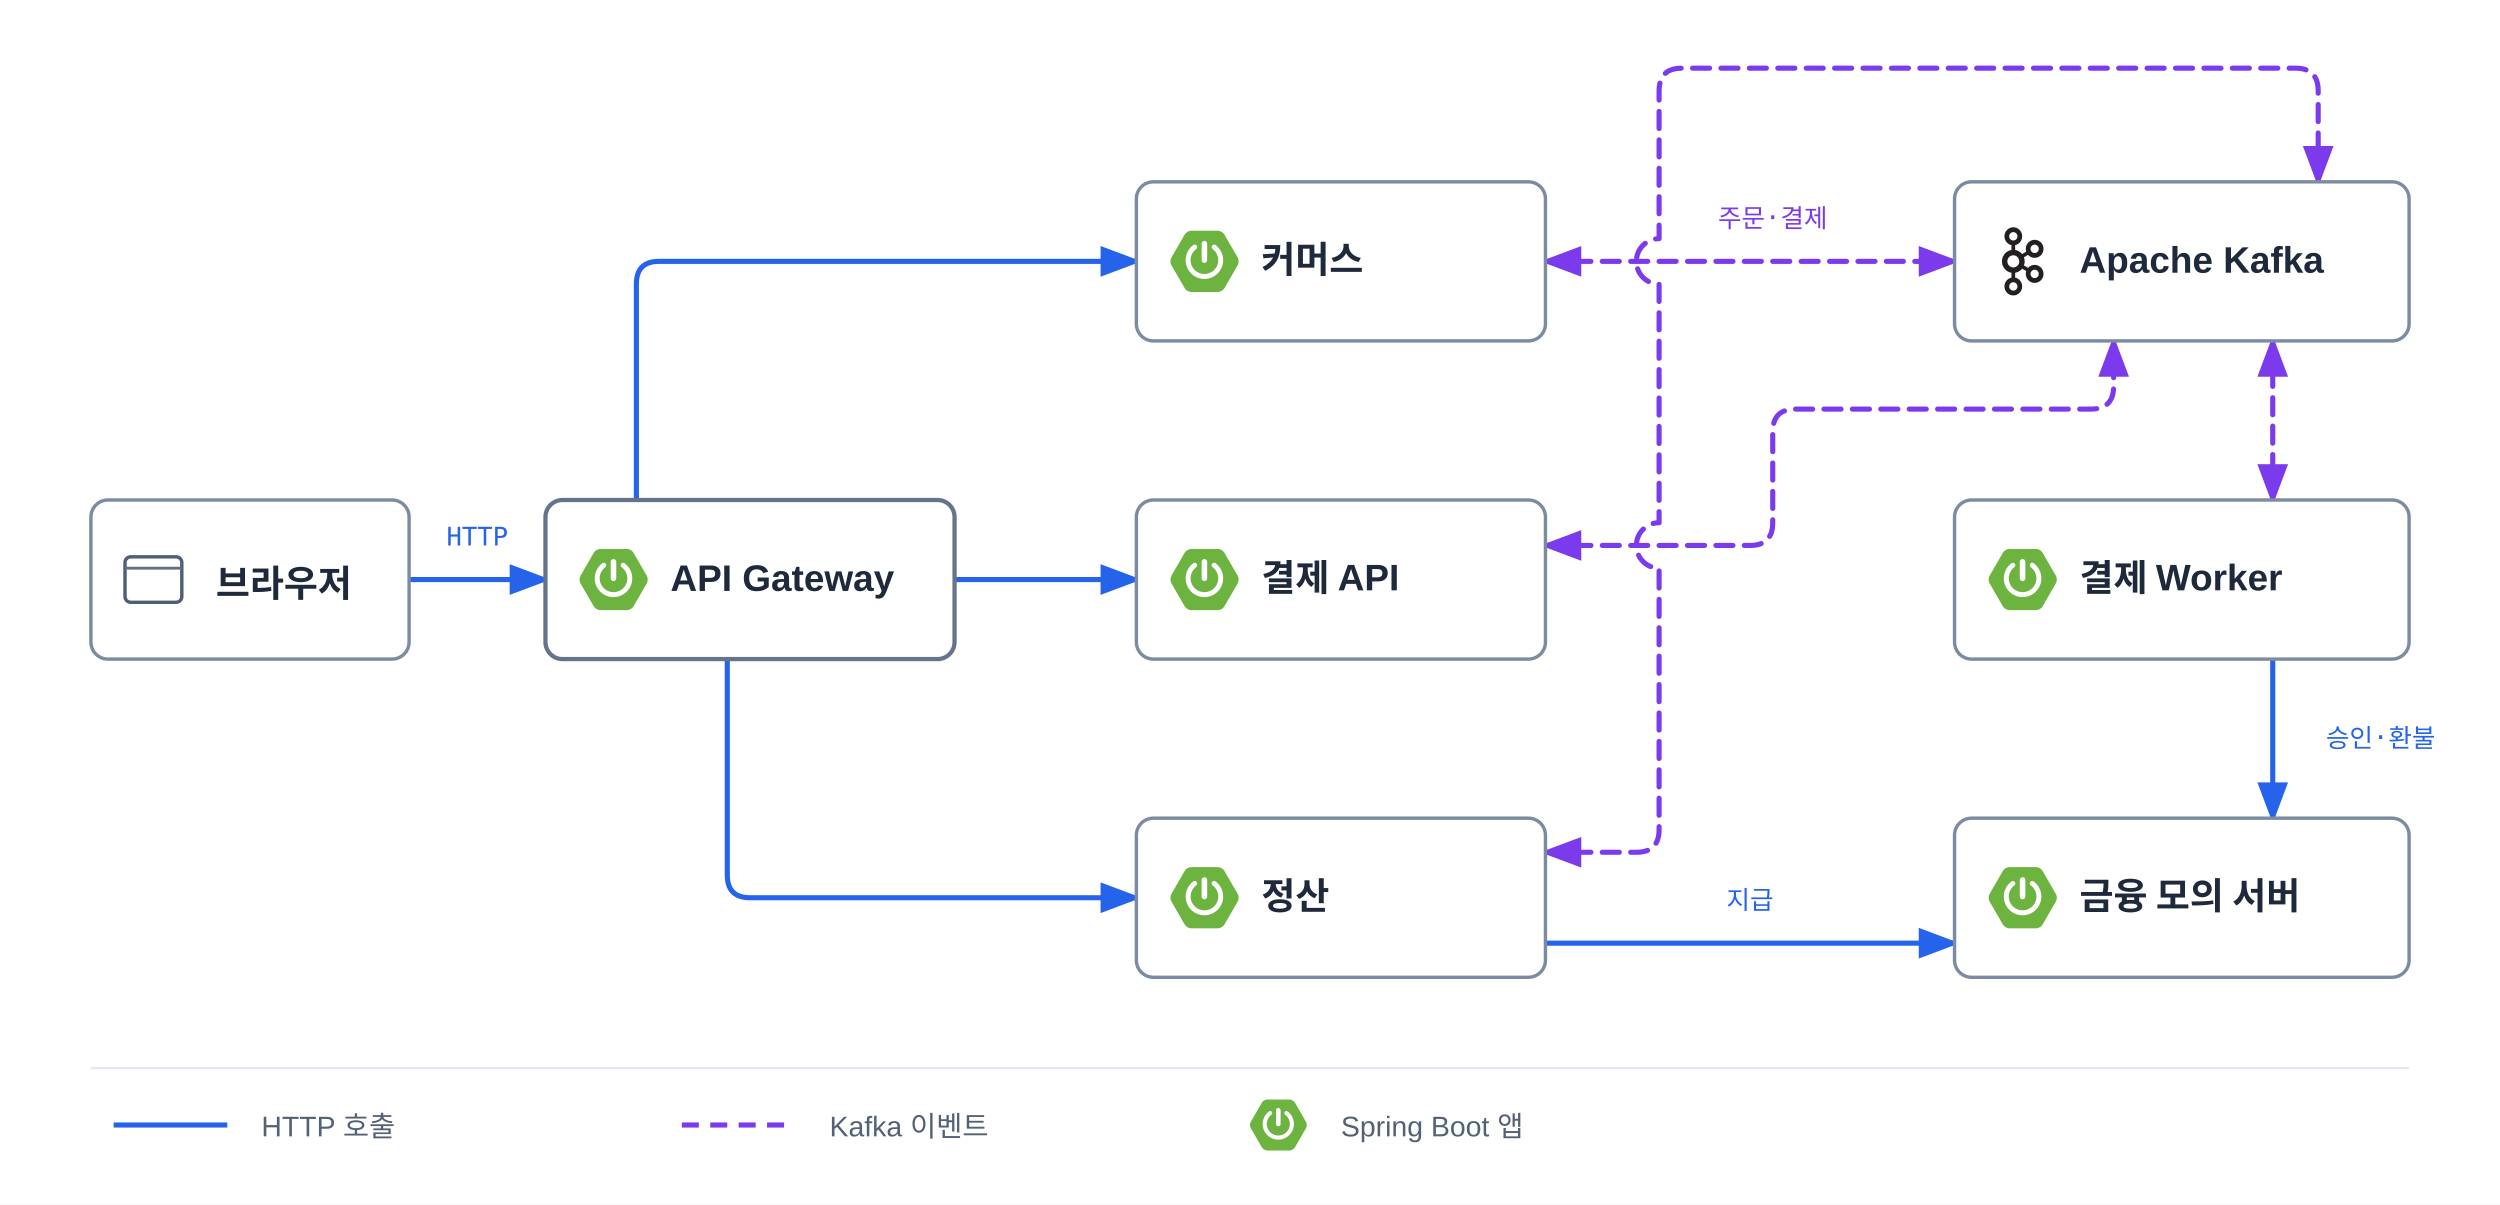
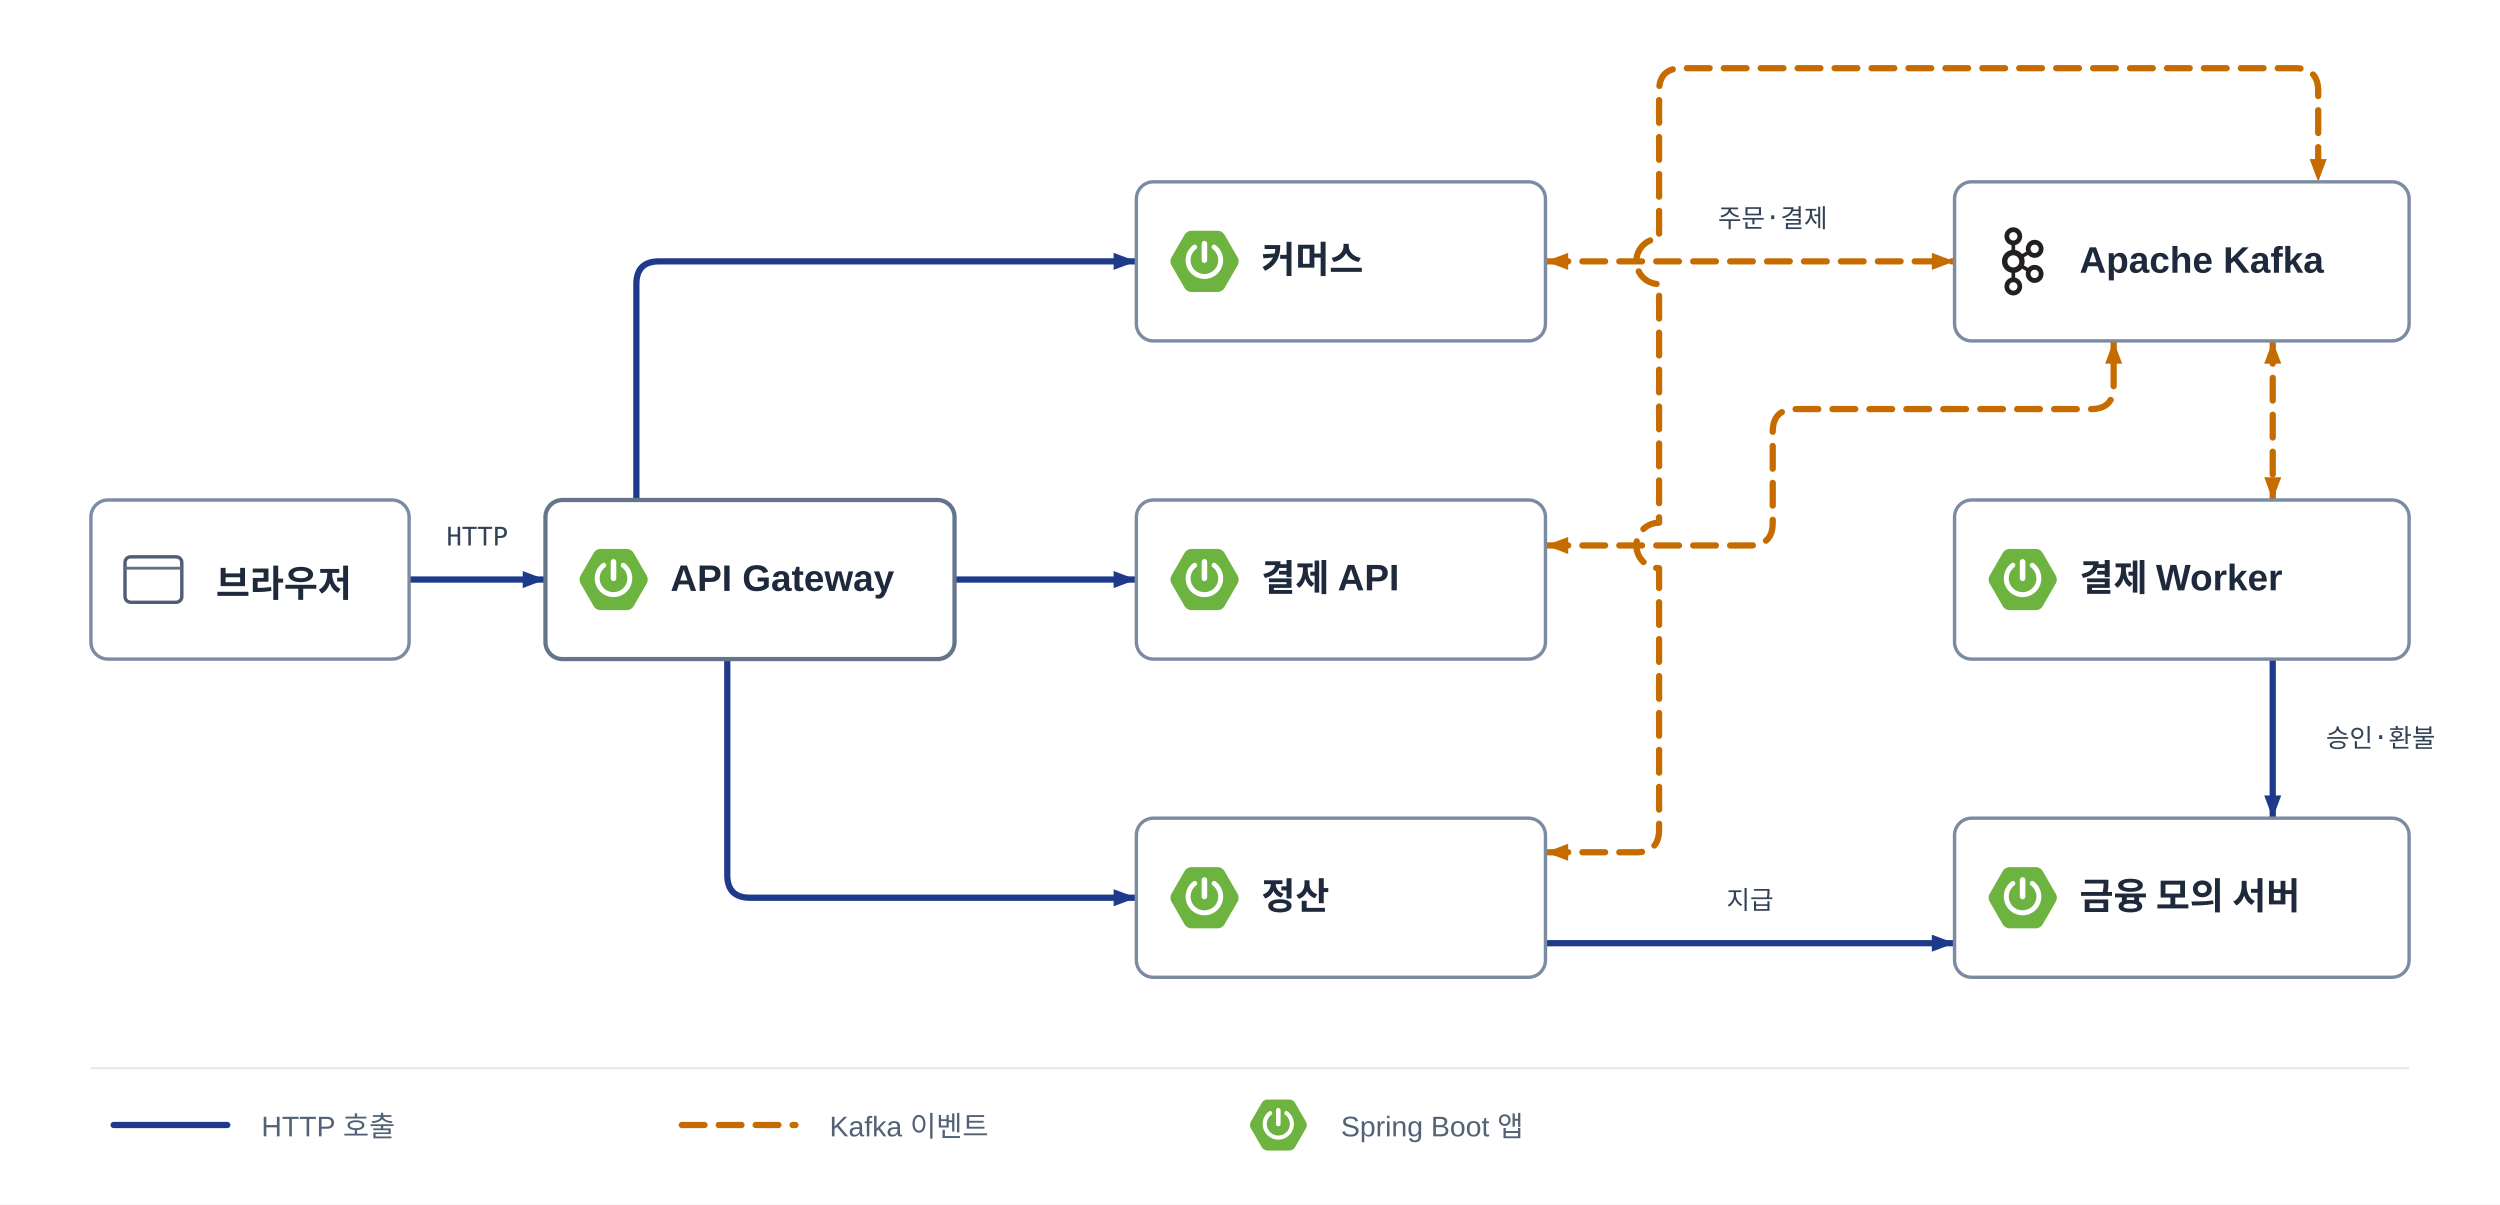
<svg xmlns="http://www.w3.org/2000/svg" width="880" height="424" viewBox="0 0 880 424" role="img" aria-labelledby="title desc">
  <defs>
    <marker id="arrow" markerWidth="8" markerHeight="6" refX="8" refY="3" orient="auto-start-reverse" markerUnits="userSpaceOnUse">
      <polygon points="0 0,8 3,0 6" fill="#607084" />
    </marker>
    <marker id="arrow-link" markerWidth="8" markerHeight="6" refX="8" refY="3" orient="auto-start-reverse" markerUnits="userSpaceOnUse">
      <polygon points="0 0,8 3,0 6" fill="#356b94" />
    </marker>
    <marker id="arrow-accent" markerWidth="8" markerHeight="6" refX="8" refY="3" orient="auto-start-reverse" markerUnits="userSpaceOnUse">
      <polygon points="0 0,8 3,0 6" fill="#607084" />
    </marker>
    <symbol id="logo-springboot" viewBox="0 0 24 24" fill="#6DB33F">
      <path d="m23.693 10.706-4.73-8.184c-.409-.711-1.417-1.294-2.24-1.294H7.272c-.819 0-1.831.584-2.24 1.294L.307 10.706c-.409.711-.409 1.873 0 2.584l4.725 8.189c.409.711 1.417 1.294 2.24 1.294h9.455c.819 0 1.826-.584 2.24-1.294l4.725-8.189c.409-.711.409-1.873 0-2.584zM10.976 5.755c0-.536.438-.974.974-.974s.974.438.974.974v5.822c0 .537-.438.974-.974.974s-.974-.438-.974-.974zm.974 12.429c-3.643 0-6.608-2.965-6.608-6.608.005-2.09.993-4.052 2.668-5.304a.866.866 0 0 1 1.214.179.866.866 0 0 1-.179 1.214c-2.16 1.605-2.612 4.659-1.007 6.819 1.605 2.16 4.659 2.612 6.819 1.007 1.238-.918 1.967-2.372 1.967-3.916a4.897 4.897 0 0 0-1.986-3.925c-.386-.282-.466-.828-.184-1.214.282-.386.828-.466 1.214-.183 1.69 1.247 2.683 3.224 2.687 5.323 0 3.647-2.965 6.608-6.608 6.608z" />
    </symbol>
    <symbol id="logo-apachekafka" viewBox="0 0 24 24" fill="#231F20">
      <path d="M9.71 2.136a1.43 1.43 0 0 0-2.047 0h-.007a1.48 1.48 0 0 0-.421 1.042c0 .41.161.777.422 1.039l.007.007c.257.264.616.426 1.019.426.404 0 .766-.162 1.027-.426l.003-.007c.261-.262.421-.629.421-1.039 0-.408-.159-.777-.421-1.042H9.71zM8.683 22.295c.404 0 .766-.167 1.027-.429l.003-.008c.261-.261.421-.631.421-1.036 0-.41-.159-.778-.421-1.044H9.71a1.42 1.42 0 0 0-1.027-.432 1.4 1.4 0 0 0-1.02.432h-.007c-.26.266-.422.634-.422 1.044 0 .406.161.775.422 1.036l.007.008c.258.262.617.429 1.02.429zm7.89-4.462c.359-.096.683-.33.882-.684l.027-.052a1.47 1.47 0 0 0 .114-1.067 1.454 1.454 0 0 0-.675-.896l-.021-.014a1.425 1.425 0 0 0-1.078-.132c-.36.091-.684.335-.881.686-.2.349-.241.75-.146 1.119.099.363.33.691.675.896h.002c.346.203.737.239 1.101.144zm-6.405-7.342a2.083 2.083 0 0 0-1.485-.627c-.58 0-1.103.242-1.482.627-.378.385-.612.916-.612 1.507s.233 1.124.612 1.514a2.08 2.08 0 0 0 2.967 0c.379-.39.612-.923.612-1.514s-.233-1.122-.612-1.507zm-.835-2.51c.843.141 1.6.552 2.178 1.144h.004c.092.093.182.196.265.299l1.446-.851a3.176 3.176 0 0 1-.047-1.808 3.149 3.149 0 0 1 1.456-1.926l.025-.016a3.062 3.062 0 0 1 2.345-.306c.77.21 1.465.721 1.898 1.482v.002c.431.757.518 1.626.313 2.408a3.145 3.145 0 0 1-1.456 1.928l-.198.118h-.02a3.095 3.095 0 0 1-2.154.201 3.127 3.127 0 0 1-1.514-.944l-1.444.848a4.162 4.162 0 0 1 0 2.879l1.444.846c.413-.47.939-.789 1.514-.944a3.041 3.041 0 0 1 2.371.319l.048.023v.002a3.17 3.17 0 0 1 1.408 1.906 3.215 3.215 0 0 1-.313 2.405l-.026.053-.003-.005a3.147 3.147 0 0 1-1.867 1.436 3.096 3.096 0 0 1-2.371-.318v-.006a3.156 3.156 0 0 1-1.456-1.927 3.175 3.175 0 0 1 .047-1.805l-1.446-.848a3.905 3.905 0 0 1-.265.294l-.004.005a3.938 3.938 0 0 1-2.178 1.138v1.699a3.09 3.09 0 0 1 1.56.862l.002.004c.565.572.914 1.368.914 2.243 0 .873-.35 1.664-.914 2.239l-.002.009a3.1 3.1 0 0 1-2.21.931 3.1 3.1 0 0 1-2.206-.93h-.002v-.009a3.186 3.186 0 0 1-.916-2.239c0-.875.35-1.672.916-2.243v-.004h.002a3.1 3.1 0 0 1 1.558-.862v-1.699a3.926 3.926 0 0 1-2.176-1.138l-.006-.005a4.098 4.098 0 0 1-1.173-2.874c0-1.122.452-2.136 1.173-2.872h.006a3.947 3.947 0 0 1 2.176-1.144V6.289a3.137 3.137 0 0 1-1.558-.864h-.002v-.004a3.192 3.192 0 0 1-.916-2.243c0-.871.35-1.669.916-2.243l.002-.002A3.084 3.084 0 0 1 8.683 0c.861 0 1.641.355 2.21.932v.002h.002c.565.574.914 1.372.914 2.243 0 .876-.35 1.667-.914 2.243l-.002.005a3.142 3.142 0 0 1-1.56.864v1.692zm8.121-1.129l-.012-.019a1.452 1.452 0 0 0-.87-.668 1.43 1.43 0 0 0-1.103.146h.002c-.347.2-.58.529-.677.896-.095.365-.054.768.146 1.119l.007.009c.2.347.519.579.874.673.357.103.755.059 1.098-.144l.019-.009a1.47 1.47 0 0 0 .657-.885 1.493 1.493 0 0 0-.141-1.118" />
    </symbol>
    <symbol id="logo-browser" viewBox="0 0 24 24" fill="none" stroke="#64748b" stroke-width="1.5" stroke-linecap="round">
      <rect x="2" y="4" width="20" height="16" rx="2" />
      <path d="M2 9h20M5 6.5h.1M8 6.5h.1" />
    </symbol>
-     <marker id="arrow-http" markerWidth="8" markerHeight="6" refX="7" refY="3" orient="auto-start-reverse">
-       <path d="M0 0 8 3 0 6Z" fill="#2563eb" />
+     <marker id="arrow-http" markerWidth="8" markerHeight="6" refX="8" refY="3" orient="auto-start-reverse" markerUnits="userSpaceOnUse" viewBox="0 0 8 6">
+       <path d="M0 0 8 3 0 6Z" fill="#1e3a8a" />
    </marker>
-     <marker id="arrow-event" markerWidth="8" markerHeight="6" refX="7" refY="3" orient="auto-start-reverse">
-       <path d="M0 0 8 3 0 6Z" fill="#7c3aed" />
+     <marker id="arrow-event" markerWidth="8" markerHeight="6" refX="8" refY="3" orient="auto-start-reverse" markerUnits="userSpaceOnUse" viewBox="0 0 8 6">
+       <path d="M0 0 8 3 0 6Z" fill="#c56b00" />
    </marker>
  </defs>
  <rect width="880" height="424" fill="#ffffff" />
-   <path id="browser-gateway" data-edge="true" d="M144 204 H192" fill="none" stroke="#2563eb" stroke-width="1.8" stroke-linejoin="round" stroke-linecap="round" marker-end="url(#arrow-http)" data-flow="http" />
+   <path id="browser-gateway" data-edge="true" d="M144 204 H192" fill="none" stroke="#1e3a8a" stroke-width="2.2" stroke-linejoin="round" stroke-linecap="round" marker-end="url(#arrow-http)" data-flow="http" />
  <rect x="148.0" y="182" width="40" height="14" fill="#ffffff" data-label-for="browser-gateway" />
-   <text x="168" y="192" font-family="Geist Mono, SFMono-Regular, monospace" font-size="9" fill="#2563eb" font-weight="400" text-anchor="middle" data-label-for="browser-gateway">HTTP</text>
-   <path id="gateway-commerce" data-edge="true" d="M224 176 V100 Q224 92 232 92 H400" fill="none" stroke="#2563eb" stroke-width="1.8" stroke-linejoin="round" stroke-linecap="round" marker-end="url(#arrow-http)" data-flow="http" />
-   <path id="gateway-payment-api" data-edge="true" d="M336 204 H400" fill="none" stroke="#2563eb" stroke-width="1.8" stroke-linejoin="round" stroke-linecap="round" marker-end="url(#arrow-http)" data-flow="http" />
-   <path id="gateway-settlement" data-edge="true" d="M256 232 V308 Q256 316 264 316 H400" fill="none" stroke="#2563eb" stroke-width="1.8" stroke-linejoin="round" stroke-linecap="round" marker-end="url(#arrow-http)" data-flow="http" />
-   <path id="commerce-events" data-edge="true" d="M544 92 H688" fill="none" stroke="#7c3aed" stroke-width="1.8" stroke-linejoin="round" stroke-linecap="round" marker-end="url(#arrow-event)" marker-start="url(#arrow-event)" data-flow="event" stroke-dasharray="6 4" />
+   <text x="168" y="192" font-family="Geist Mono, SFMono-Regular, monospace" font-size="9" fill="#334155" font-weight="400" text-anchor="middle" data-label-for="browser-gateway">HTTP</text>
+   <path id="gateway-commerce" data-edge="true" d="M224 176 V100 Q224 92 232 92 H400" fill="none" stroke="#1e3a8a" stroke-width="2.2" stroke-linejoin="round" stroke-linecap="round" marker-end="url(#arrow-http)" data-flow="http" />
+   <path id="gateway-payment-api" data-edge="true" d="M336 204 H400" fill="none" stroke="#1e3a8a" stroke-width="2.2" stroke-linejoin="round" stroke-linecap="round" marker-end="url(#arrow-http)" data-flow="http" />
+   <path id="gateway-settlement" data-edge="true" d="M256 232 V308 Q256 316 264 316 H400" fill="none" stroke="#1e3a8a" stroke-width="2.2" stroke-linejoin="round" stroke-linecap="round" marker-end="url(#arrow-http)" data-flow="http" />
+   <path id="commerce-events" data-edge="true" d="M544 92 H688" fill="none" stroke="#c56b00" stroke-width="2.2" stroke-linejoin="round" stroke-linecap="round" marker-end="url(#arrow-event)" marker-start="url(#arrow-event)" data-flow="event" stroke-dasharray="8 5" />
  <rect x="594" y="70" width="60" height="14" fill="#ffffff" data-label-for="commerce-events" />
-   <text x="624" y="80" font-family="Geist Mono, SFMono-Regular, monospace" font-size="9" fill="#7c3aed" font-weight="400" text-anchor="middle" data-label-for="commerce-events">주문·결제</text>
-   <path id="payment-events" data-edge="true" d="M544 192 H616 Q624 192 624 184 V152 Q624 144 632 144 H736 Q744 144 744 136 V120" fill="none" stroke="#7c3aed" stroke-width="1.8" stroke-linejoin="round" stroke-linecap="round" marker-end="url(#arrow-event)" marker-start="url(#arrow-event)" data-flow="event" stroke-dasharray="6 4" />
-   <path id="worker-events" data-edge="true" d="M800 120 V176" fill="none" stroke="#7c3aed" stroke-width="1.8" stroke-linejoin="round" stroke-linecap="round" marker-end="url(#arrow-event)" marker-start="url(#arrow-event)" data-flow="event" stroke-dasharray="6 4" />
-   <path id="settlement-events" data-edge="true" d="M544 300 H576 Q584 300 584 292 V200 a8 8 0 0 1 0 -16 V100 a8 8 0 0 1 0 -16 V32 Q584 24 592 24 H808 Q816 24 816 32 V64" fill="none" stroke="#7c3aed" stroke-width="1.8" stroke-linejoin="round" stroke-linecap="round" marker-end="url(#arrow-event)" marker-start="url(#arrow-event)" data-flow="event" stroke-dasharray="6 4" />
-   <path id="worker-pg" data-edge="true" d="M800 232 V288" fill="none" stroke="#2563eb" stroke-width="1.8" stroke-linejoin="round" stroke-linecap="round" marker-end="url(#arrow-http)" data-flow="http" />
+   <text x="624" y="80" font-family="Geist Mono, SFMono-Regular, monospace" font-size="9" fill="#334155" font-weight="400" text-anchor="middle" data-label-for="commerce-events">주문·결제</text>
+   <path id="payment-events" data-edge="true" d="M544 192 H616 Q624 192 624 184 V152 Q624 144 632 144 H736 Q744 144 744 136 V120" fill="none" stroke="#c56b00" stroke-width="2.2" stroke-linejoin="round" stroke-linecap="round" marker-end="url(#arrow-event)" marker-start="url(#arrow-event)" data-flow="event" stroke-dasharray="8 5" />
+   <path id="worker-events" data-edge="true" d="M800 120 V176" fill="none" stroke="#c56b00" stroke-width="2.2" stroke-linejoin="round" stroke-linecap="round" marker-end="url(#arrow-event)" marker-start="url(#arrow-event)" data-flow="event" stroke-dasharray="8 5" />
+   <path id="settlement-events" data-edge="true" d="M544 300 H576 Q584 300 584 292 V200 a8 8 0 0 1 0 -16 V100 a8 8 0 0 1 0 -16 V32 Q584 24 592 24 H808 Q816 24 816 32 V64" fill="none" stroke="#c56b00" stroke-width="2.2" stroke-linejoin="round" stroke-linecap="round" marker-end="url(#arrow-event)" marker-start="url(#arrow-event)" data-flow="event" stroke-dasharray="8 5" />
+   <path id="worker-pg" data-edge="true" d="M800 232 V288" fill="none" stroke="#1e3a8a" stroke-width="2.2" stroke-linejoin="round" stroke-linecap="round" marker-end="url(#arrow-http)" data-flow="http" />
  <rect x="808" y="253" width="60" height="14" fill="#ffffff" data-label-for="worker-pg" />
-   <text x="838.0" y="263" font-family="Geist Mono, SFMono-Regular, monospace" font-size="9" fill="#2563eb" font-weight="400" text-anchor="middle" data-label-for="worker-pg">승인·환불</text>
-   <path id="settlement-payout" data-edge="true" d="M544 332 H688" fill="none" stroke="#2563eb" stroke-width="1.8" stroke-linejoin="round" stroke-linecap="round" marker-end="url(#arrow-http)" data-flow="http" />
+   <text x="838.0" y="263" font-family="Geist Mono, SFMono-Regular, monospace" font-size="9" fill="#334155" font-weight="400" text-anchor="middle" data-label-for="worker-pg">승인·환불</text>
+   <path id="settlement-payout" data-edge="true" d="M544 332 H688" fill="none" stroke="#1e3a8a" stroke-width="2.2" stroke-linejoin="round" stroke-linecap="round" marker-end="url(#arrow-http)" data-flow="http" />
  <rect x="598.0" y="310" width="36" height="14" fill="#ffffff" data-label-for="settlement-payout" />
-   <text x="616" y="320" font-family="Geist Mono, SFMono-Regular, monospace" font-size="9" fill="#2563eb" font-weight="400" text-anchor="middle" data-label-for="settlement-payout">지급</text>
+   <text x="616" y="320" font-family="Geist Mono, SFMono-Regular, monospace" font-size="9" fill="#334155" font-weight="400" text-anchor="middle" data-label-for="settlement-payout">지급</text>
  <g id="browser" data-node="true" data-box="32,176,112,56" data-tech="component">
    <rect x="32" y="176" width="112" height="56" rx="6" fill="#ffffff" stroke="#7b8ba2" stroke-width="1.2" />
    <g data-align-content="card" transform="translate(0 2)">
      <rect x="44" y="194" width="20" height="16" rx="2" fill="none" stroke="#4f5d75" stroke-width="1.2" />
      <line x1="44" y1="198" x2="64" y2="198" stroke="#607084" stroke-width="1" />
      <text x="76" y="208" font-family="Geist, Arial, Apple SD Gothic Neo, sans-serif" font-size="13" fill="#1e293b" font-weight="600">브라우저</text>
    </g>
  </g>
  <g id="gateway" data-node="true" data-box="192,176,144,56" data-tech="spring-boot">
    <rect x="192" y="176" width="144" height="56" rx="6" fill="#ffffff" stroke="#64748b" stroke-width="1.5" />
    <use href="#logo-springboot" x="204" y="192" width="24" height="24" aria-hidden="true" />
    <text x="236" y="208" font-family="Geist, Arial, Apple SD Gothic Neo, sans-serif" font-size="13" fill="#1e293b" font-weight="600">API Gateway</text>
  </g>
  <g id="seller" data-node="true" data-box="400,64,144,56" data-tech="spring-boot">
    <rect x="400" y="64" width="144" height="56" rx="6" fill="#ffffff" stroke="#7b8ba2" stroke-width="1.2" />
    <use href="#logo-springboot" x="412" y="80" width="24" height="24" aria-hidden="true" />
    <text x="444" y="96" font-family="Geist, Arial, Apple SD Gothic Neo, sans-serif" font-size="13" fill="#1e293b" font-weight="600">커머스</text>
  </g>
  <g id="payment-api" data-node="true" data-box="400,176,144,56" data-tech="spring-boot">
    <rect x="400" y="176" width="144" height="56" rx="6" fill="#ffffff" stroke="#7b8ba2" stroke-width="1.2" />
    <use href="#logo-springboot" x="412" y="192" width="24" height="24" aria-hidden="true" />
    <text x="444" y="208" font-family="Geist, Arial, Apple SD Gothic Neo, sans-serif" font-size="13" fill="#1e293b" font-weight="600">결제 API</text>
  </g>
  <g id="settlement" data-node="true" data-box="400,288,144,56" data-tech="spring-boot">
    <rect x="400" y="288" width="144" height="56" rx="6" fill="#ffffff" stroke="#7b8ba2" stroke-width="1.2" />
    <use href="#logo-springboot" x="412" y="304" width="24" height="24" aria-hidden="true" />
    <text x="444" y="320" font-family="Geist, Arial, Apple SD Gothic Neo, sans-serif" font-size="13" fill="#1e293b" font-weight="600">정산</text>
  </g>
  <g id="kafka" data-node="true" data-box="688,64,160,56" data-tech="component">
    <rect x="688" y="64" width="160" height="56" rx="6" fill="#ffffff" stroke="#7b8ba2" stroke-width="1.2" />
    <use href="#logo-apachekafka" x="700" y="80" width="24" height="24" aria-hidden="true" />
    <text x="732" y="96" font-family="Geist, Arial, Apple SD Gothic Neo, sans-serif" font-size="13" fill="#1e293b" font-weight="600">Apache Kafka</text>
  </g>
  <g id="payment-worker" data-node="true" data-box="688,176,160,56" data-tech="spring-boot">
    <rect x="688" y="176" width="160" height="56" rx="6" fill="#ffffff" stroke="#7b8ba2" stroke-width="1.2" />
    <use href="#logo-springboot" x="700" y="192" width="24" height="24" aria-hidden="true" />
    <text x="732" y="208" font-family="Geist, Arial, Apple SD Gothic Neo, sans-serif" font-size="13" fill="#1e293b" font-weight="600">결제 Worker</text>
  </g>
  <g id="finance-mock" data-node="true" data-box="688,288,160,56" data-tech="spring-boot">
    <rect x="688" y="288" width="160" height="56" rx="6" fill="#ffffff" stroke="#7b8ba2" stroke-width="1.2" />
    <use href="#logo-springboot" x="700" y="304" width="24" height="24" aria-hidden="true" />
    <text x="732" y="320" font-family="Geist, Arial, Apple SD Gothic Neo, sans-serif" font-size="13" fill="#1e293b" font-weight="600">금융 모의 서버</text>
  </g>
  <g data-legend="flows">
    <line x1="32" x2="848.0" y1="376" y2="376" stroke="#e2e8f0" stroke-width="0.8" />
-     <line data-flow="http" x1="40" x2="80" y1="396" y2="396" stroke="#2563eb" stroke-width="1.8" />
+     <line data-flow="http" x1="40" x2="80" y1="396" y2="396" stroke="#1e3a8a" stroke-width="2.2" stroke-linecap="round" />
    <text x="92" y="400" font-family="Geist, Arial, Apple SD Gothic Neo, sans-serif" font-size="10" fill="#526176">HTTP 호출</text>
-     <line data-flow="event" x1="240" x2="280" y1="396" y2="396" stroke="#7c3aed" stroke-width="1.8" stroke-dasharray="6 4" />
+     <line data-flow="event" x1="240" x2="280" y1="396" y2="396" stroke="#c56b00" stroke-width="2.2" stroke-dasharray="8 5" stroke-linecap="round" />
    <text x="292" y="400" font-family="Geist, Arial, Apple SD Gothic Neo, sans-serif" font-size="10" fill="#526176">Kafka 이벤트</text>
    <use href="#logo-springboot" x="440" y="386" width="20" height="20" />
    <text x="472" y="400" font-family="Geist, Arial, Apple SD Gothic Neo, sans-serif" font-size="10" fill="#526176">Spring Boot 앱</text>
  </g>
</svg>
